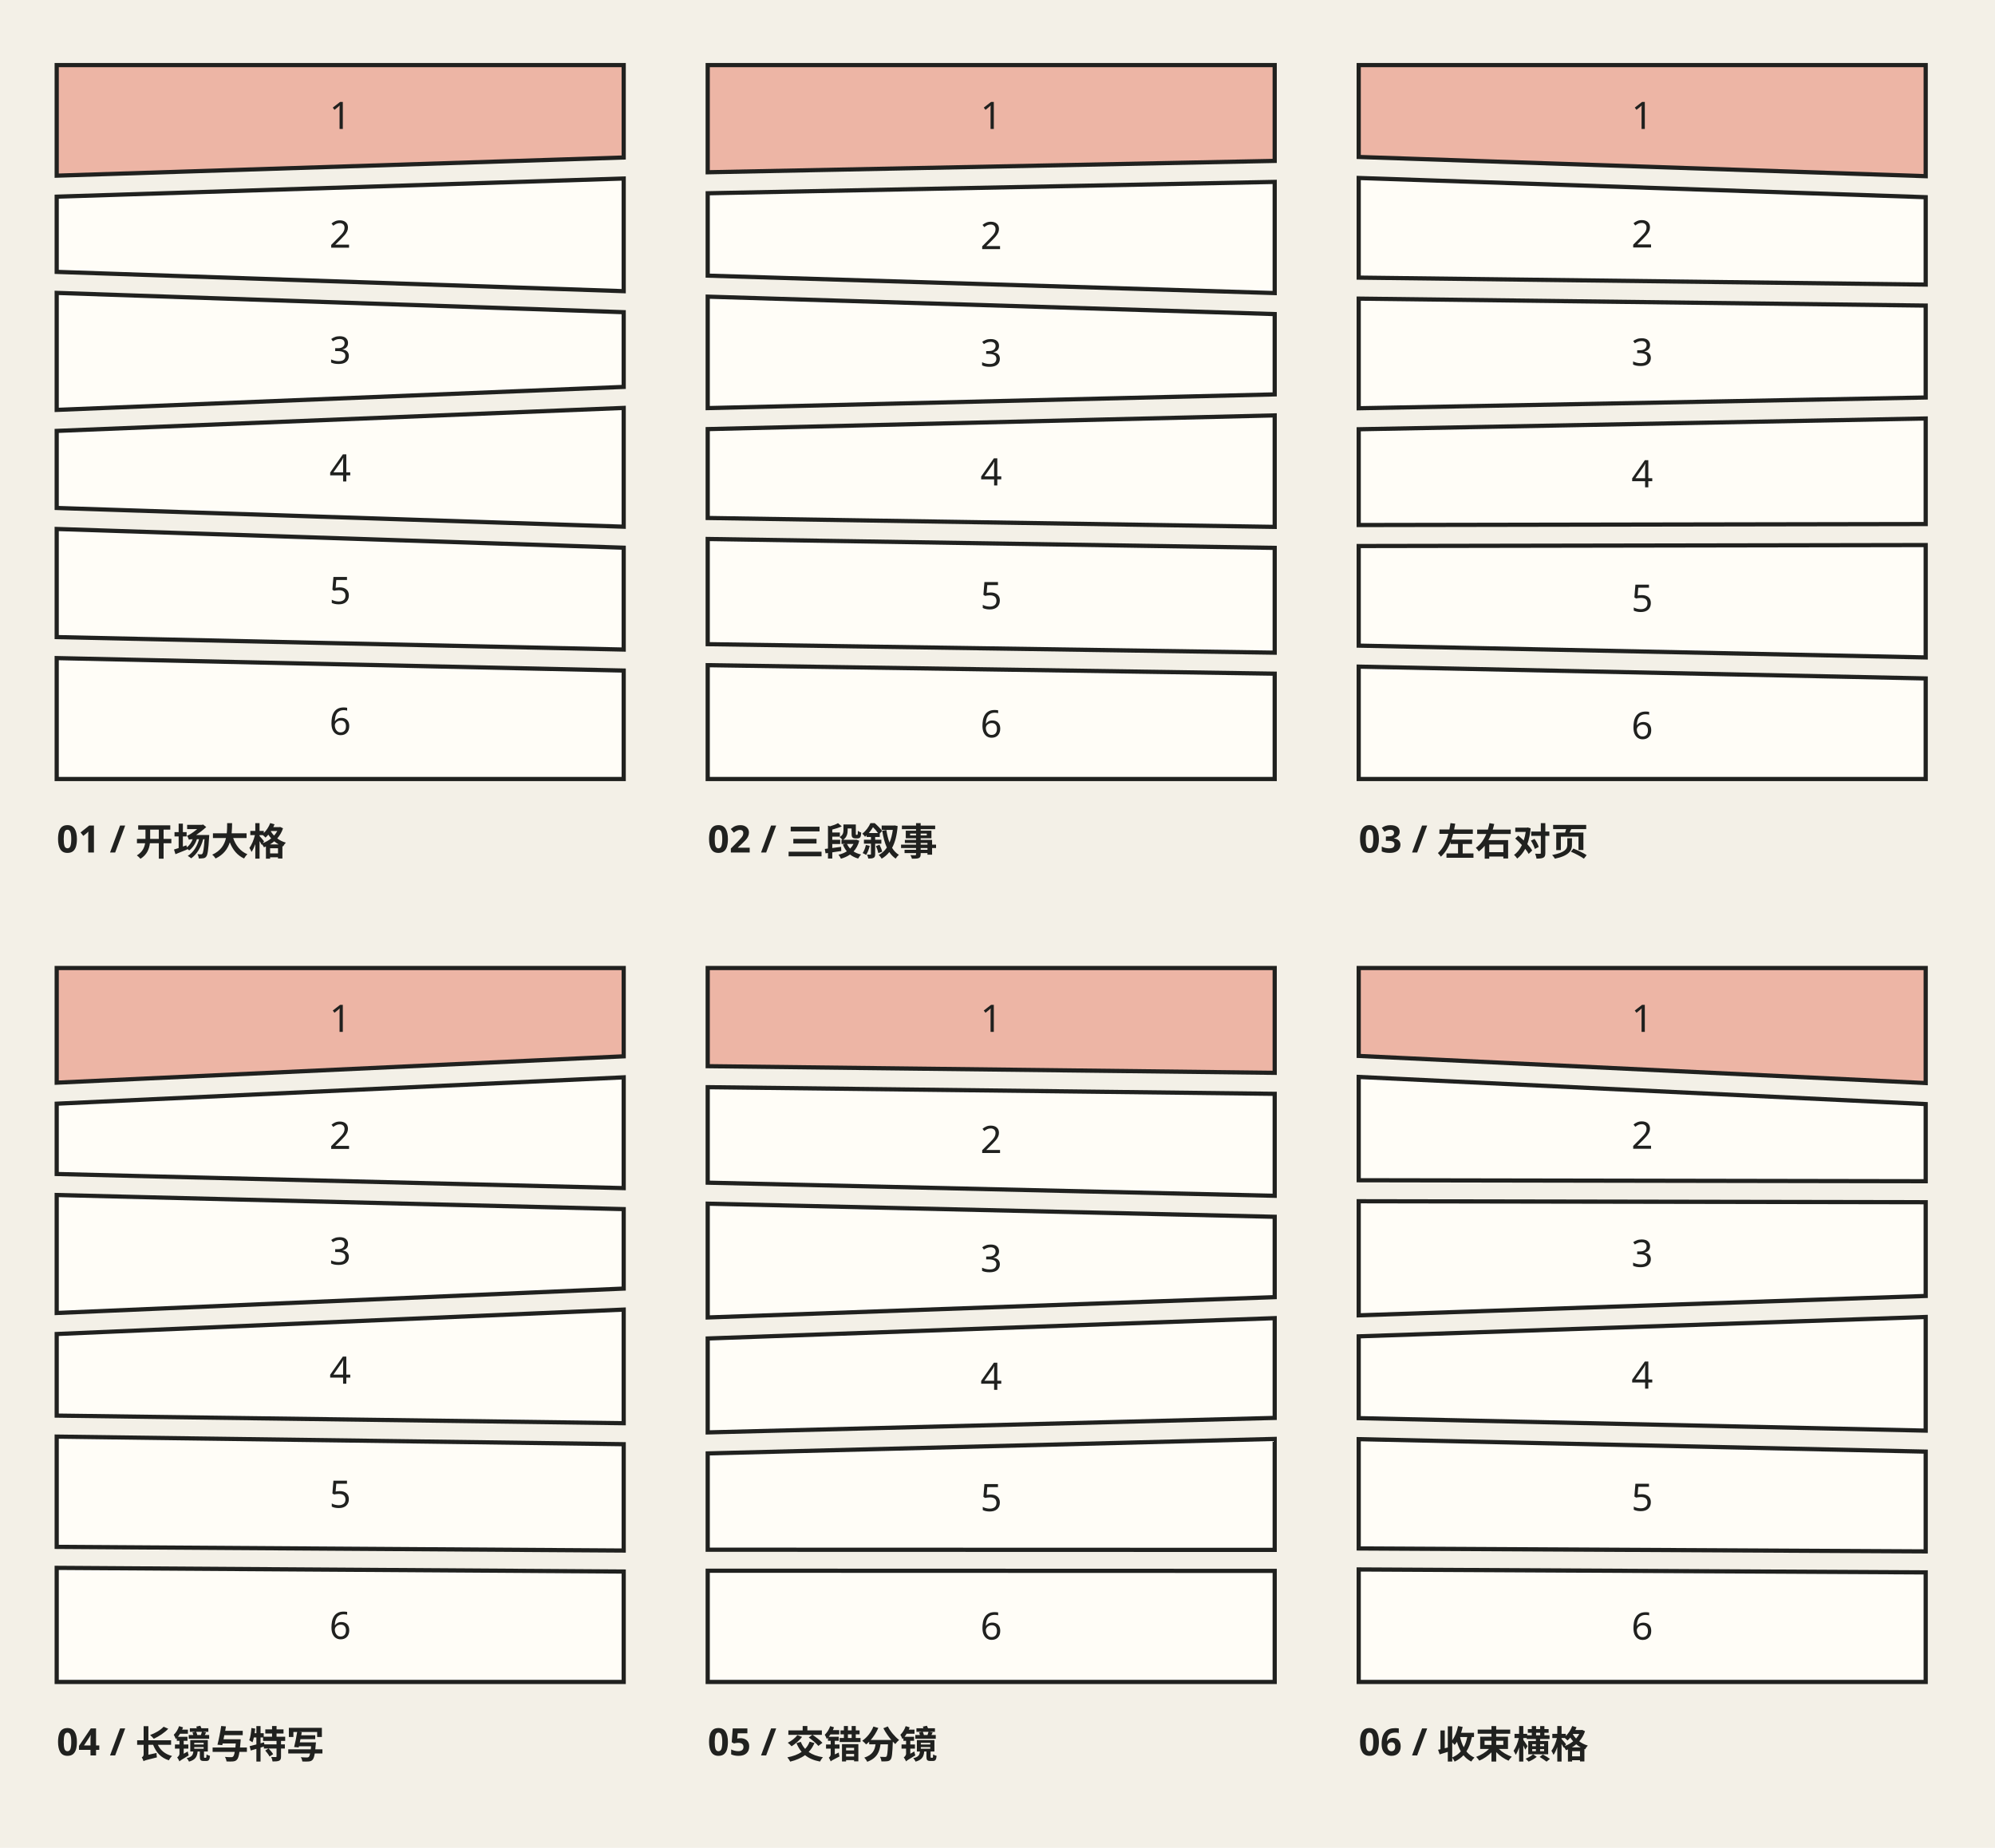
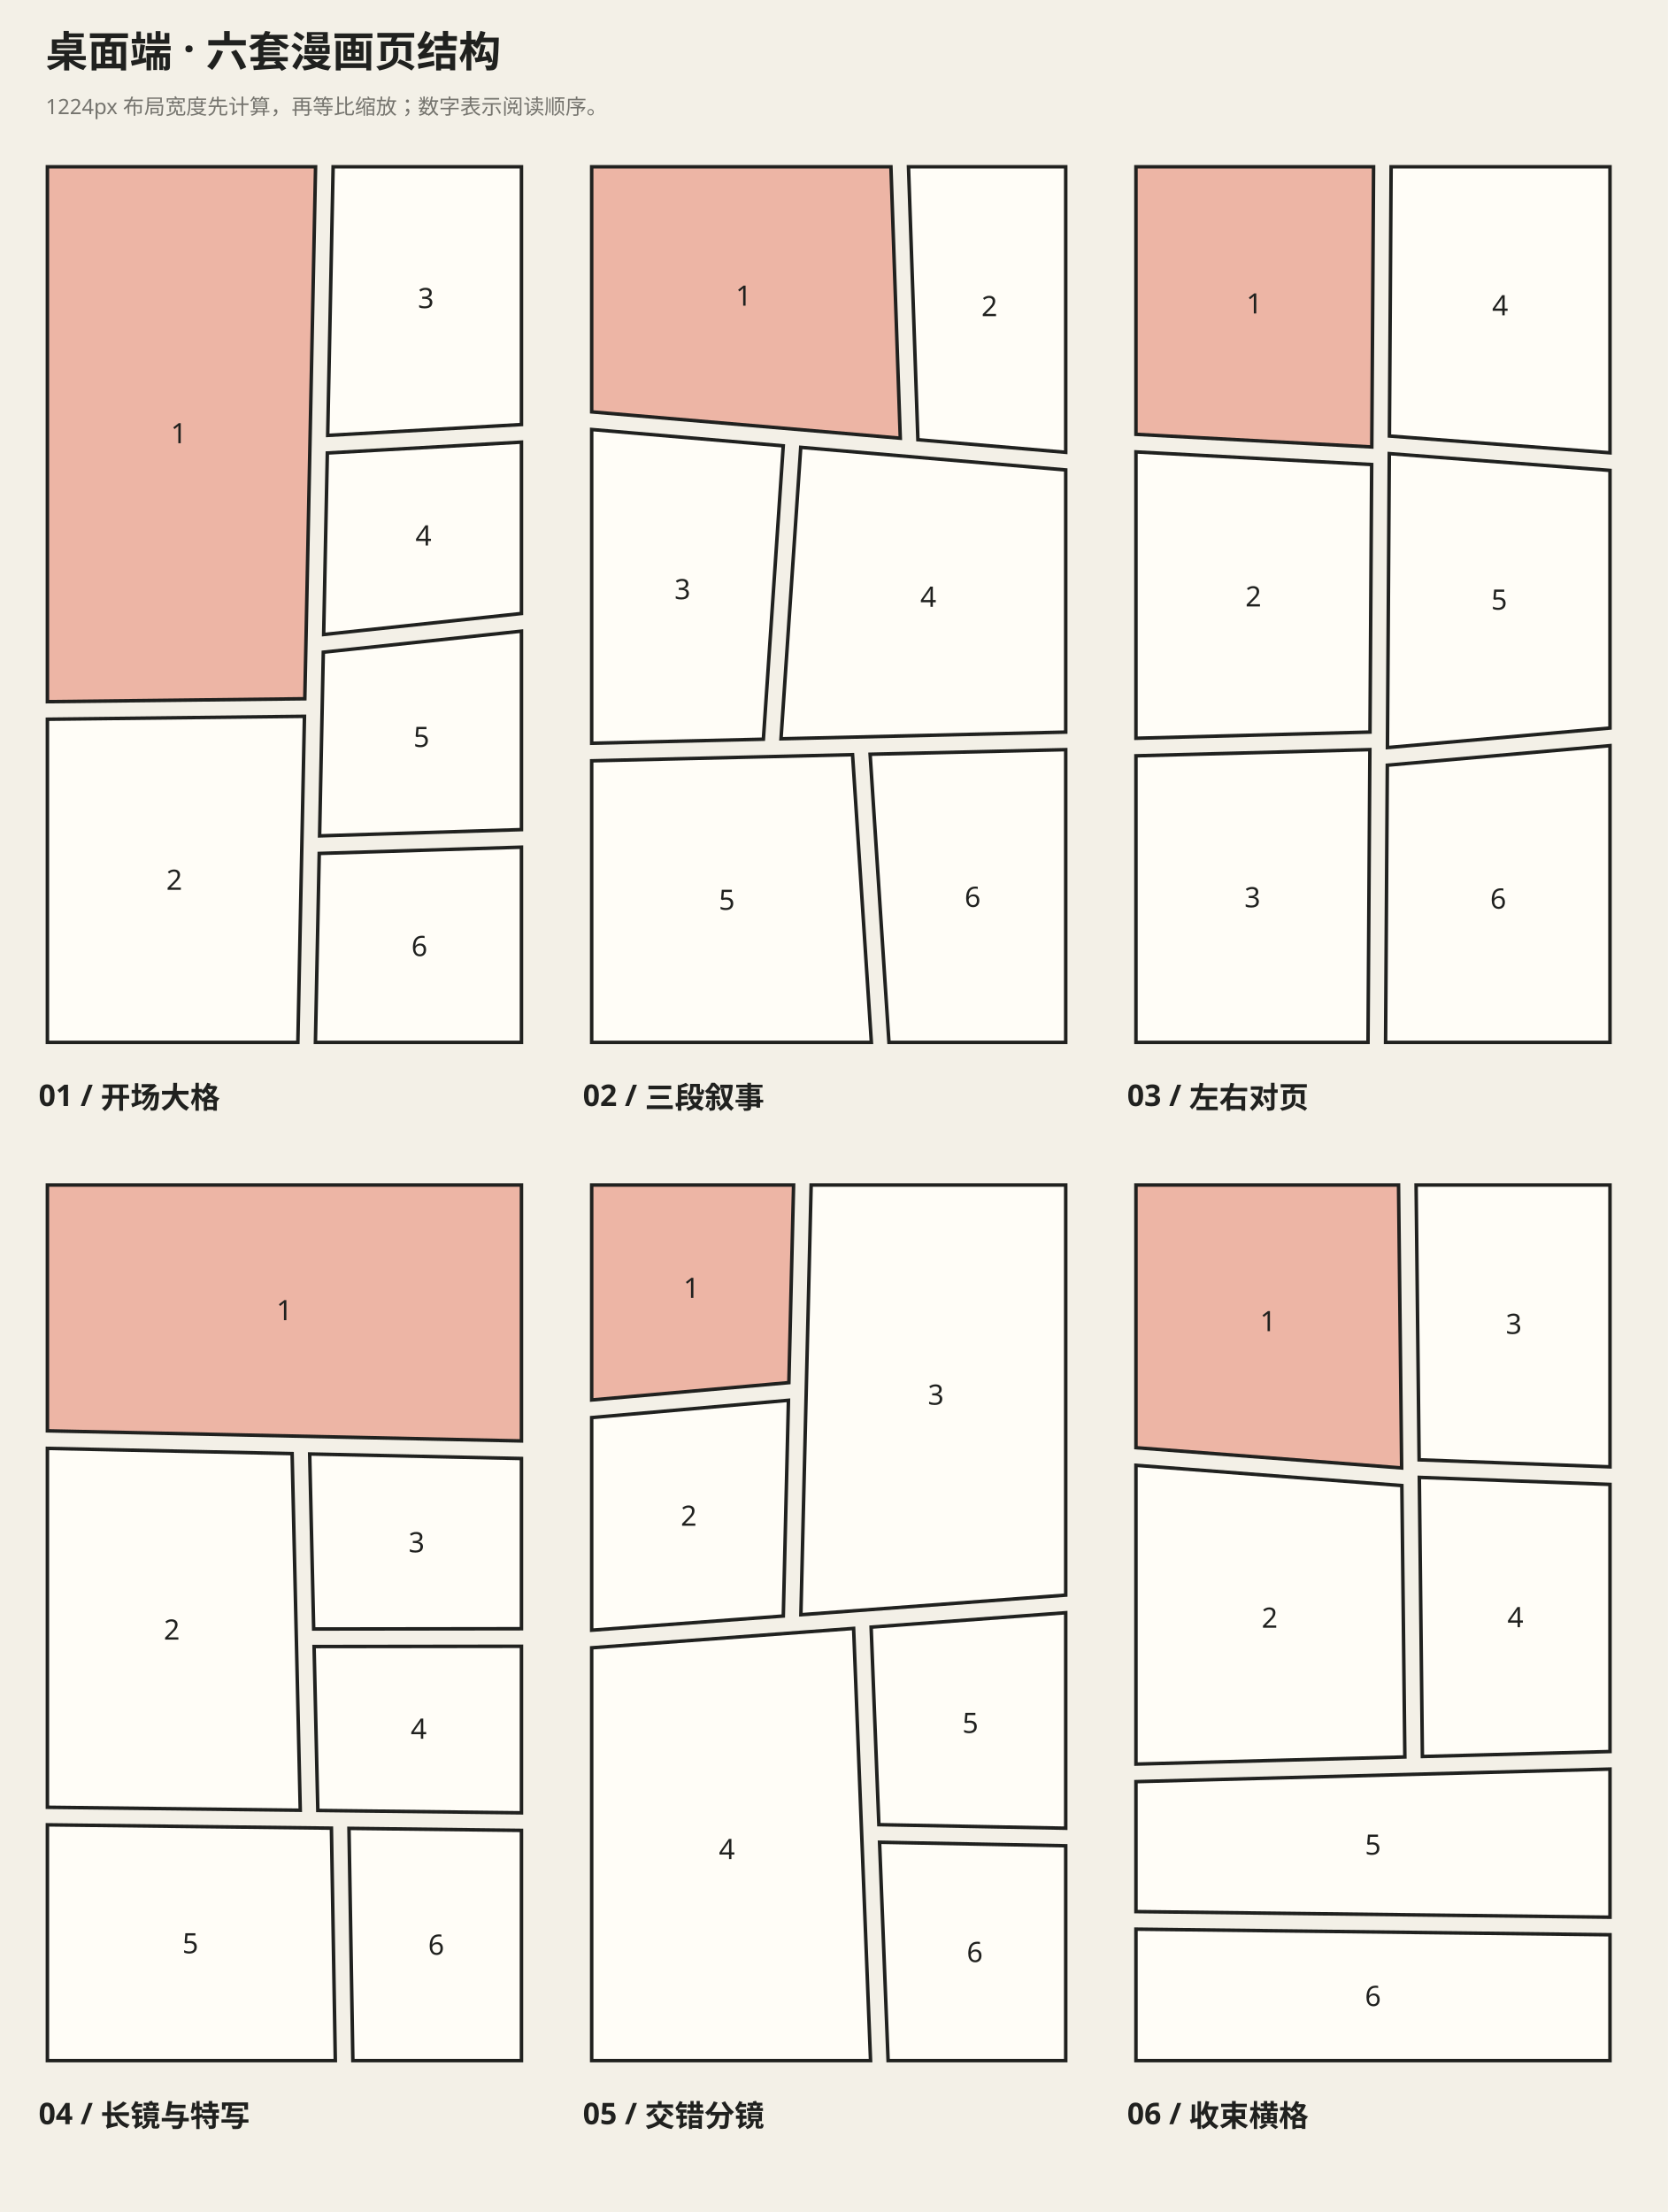
- <svg xmlns="http://www.w3.org/2000/svg" width="950" height="880" viewBox="0 0 950 880">
-   <rect width="950" height="880" fill="#f3f0e7" />
+ <svg xmlns="http://www.w3.org/2000/svg" width="950" height="1260" viewBox="0 0 950 1260" role="img" aria-labelledby="title desc">
+   <rect width="950" height="1260" fill="#f3f0e7" />
  <g font-family="sans-serif" fill="#20211f">
-     <g transform="translate(22 26)">
-       <polygon points="5,5 275,5 275,49.005 5,57.656" fill="#edb5a5" stroke="#20211f" stroke-width="2" />
-       <text x="140" y="29.165" dominant-baseline="middle" text-anchor="middle" font-size="18">1</text>
-       <polygon points="275,59.01 275,112.671 5,103.479 5,67.662" fill="#fffdf7" stroke="#20211f" stroke-width="2" />
-       <text x="140" y="85.706" dominant-baseline="middle" text-anchor="middle" font-size="18">2</text>
-       <polygon points="275,122.677 275,158.256 5,169.204 5,113.485" fill="#fffdf7" stroke="#20211f" stroke-width="2" />
-       <text x="140" y="140.905" dominant-baseline="middle" text-anchor="middle" font-size="18">3</text>
-       <polygon points="275,168.264 275,224.829 5,215.908 5,179.212" fill="#fffdf7" stroke="#20211f" stroke-width="2" />
-       <text x="140" y="197.053" dominant-baseline="middle" text-anchor="middle" font-size="18">4</text>
-       <polygon points="275,234.835 275,283.339 5,277.405 5,225.914" fill="#fffdf7" stroke="#20211f" stroke-width="2" />
-       <text x="140" y="255.373" dominant-baseline="middle" text-anchor="middle" font-size="18">5</text>
-       <polygon points="275,293.341 275,345 5,345 5,287.407" fill="#fffdf7" stroke="#20211f" stroke-width="2" />
-       <text x="140" y="317.687" dominant-baseline="middle" text-anchor="middle" font-size="18">6</text>
-       <text x="5" y="380" font-size="18" font-weight="700">01 / 开场大格</text>
+     <text x="26" y="38" font-size="24" font-weight="700">桌面端 · 六套漫画页结构</text>
+     <text x="26" y="65" font-size="12" fill="#75746e">1224px 布局宽度先计算，再等比缩放；数字表示阅读顺序。</text>
+     <g data-mode="desktop" data-layout-width="1224" transform="translate(22 90) scale(0.2287582)">
+       <polygon points="21.857,21.857 689.54,21.857 662.752,1346.497 21.857,1353.8" fill="#edb5a5" stroke="#20211f" stroke-width="8.743" />
+       <text x="349.002" y="686.003" dominant-baseline="middle" text-anchor="middle" font-size="69.943">1</text>
+       <polygon points="661.868,1390.224 645.449,2202.143 21.857,2202.143 21.857,1397.517" fill="#fffdf7" stroke="#20211f" stroke-width="8.743" />
+       <text x="337.758" y="1798.007" dominant-baseline="middle" text-anchor="middle" font-size="69.943">2</text>
+       <polygon points="733.264,21.857 1202.143,21.857 1202.143,663.708 719.737,690.728" fill="#fffdf7" stroke="#20211f" stroke-width="8.743" />
+       <text x="964.322" y="349.537" dominant-baseline="middle" text-anchor="middle" font-size="69.943">3</text>
+       <polygon points="1202.143,707.491 1202.143,1134.211 709.71,1186.553 718.851,734.56" fill="#fffdf7" stroke="#20211f" stroke-width="8.743" />
+       <text x="958.212" y="940.704" dominant-baseline="middle" text-anchor="middle" font-size="69.943">4</text>
+       <polygon points="1202.143,1178.171 1202.143,1672.33 699.571,1687.935 708.819,1230.608" fill="#fffdf7" stroke="#20211f" stroke-width="8.743" />
+       <text x="953.169" y="1442.261" dominant-baseline="middle" text-anchor="middle" font-size="69.943">5</text>
+       <polygon points="1202.143,1716.065 1202.143,2202.143 689.172,2202.143 698.686,1731.698" fill="#fffdf7" stroke="#20211f" stroke-width="8.743" />
+       <text x="948.036" y="1963.012" dominant-baseline="middle" text-anchor="middle" font-size="69.943">6</text>
    </g>
-     <g transform="translate(332 26)">
-       <polygon points="5,5 275,5 275,50.626 5,56.038" fill="#edb5a5" stroke="#20211f" stroke-width="2" />
-       <text x="140" y="29.166" dominant-baseline="middle" text-anchor="middle" font-size="18">1</text>
-       <polygon points="275,60.628 275,113.572 5,105.267 5,66.04" fill="#fffdf7" stroke="#20211f" stroke-width="2" />
-       <text x="140" y="86.377" dominant-baseline="middle" text-anchor="middle" font-size="18">2</text>
-       <polygon points="275,123.577 275,161.821 5,168.349 5,115.272" fill="#fffdf7" stroke="#20211f" stroke-width="2" />
-       <text x="140" y="142.255" dominant-baseline="middle" text-anchor="middle" font-size="18">3</text>
-       <polygon points="275,171.824 275,224.92 5,220.681 5,178.352" fill="#fffdf7" stroke="#20211f" stroke-width="2" />
-       <text x="140" y="198.944" dominant-baseline="middle" text-anchor="middle" font-size="18">4</text>
-       <polygon points="275,234.922 275,284.827 5,280.775 5,230.682" fill="#fffdf7" stroke="#20211f" stroke-width="2" />
-       <text x="140" y="257.801" dominant-baseline="middle" text-anchor="middle" font-size="18">5</text>
-       <polygon points="275,294.828 275,345 5,345 5,290.776" fill="#fffdf7" stroke="#20211f" stroke-width="2" />
-       <text x="140" y="318.901" dominant-baseline="middle" text-anchor="middle" font-size="18">6</text>
-       <text x="5" y="380" font-size="18" font-weight="700">02 / 三段叙事</text>
+     <text x="22" y="630" font-size="17" font-weight="700">01 / 开场大格</text>
+     <g data-mode="desktop" data-layout-width="1224" transform="translate(332 90) scale(0.2287582)">
+       <polygon points="21.857,21.857 766.931,21.857 790.245,697.738 21.857,632.187" fill="#edb5a5" stroke="#20211f" stroke-width="8.743" />
+       <text x="400.222" y="343.41" dominant-baseline="middle" text-anchor="middle" font-size="69.943">1</text>
+       <polygon points="810.671,21.857 1202.143,21.857 1202.143,732.876 834.114,701.48" fill="#fffdf7" stroke="#20211f" stroke-width="8.743" />
+       <text x="1012.268" y="369.518" dominant-baseline="middle" text-anchor="middle" font-size="69.943">2</text>
+       <polygon points="449.378,1447.243 21.857,1457.305 21.857,676.06 498.85,716.752" fill="#fffdf7" stroke="#20211f" stroke-width="8.743" />
+       <text x="247.986" y="1074.34" dominant-baseline="middle" text-anchor="middle" font-size="69.943">3</text>
+       <polygon points="1202.143,776.749 1202.143,1429.525 493.263,1446.21 542.412,720.468" fill="#fffdf7" stroke="#20211f" stroke-width="8.743" />
+       <text x="859.99" y="1093.238" dominant-baseline="middle" text-anchor="middle" font-size="69.943">4</text>
+       <polygon points="718.246,2202.143 21.857,2202.143 21.857,1501.031 671.391,1485.744" fill="#fffdf7" stroke="#20211f" stroke-width="8.743" />
+       <text x="358.338" y="1847.765" dominant-baseline="middle" text-anchor="middle" font-size="69.943">5</text>
+       <polygon points="1202.143,1473.252 1202.143,2202.143 762.054,2202.143 715.132,1484.714" fill="#fffdf7" stroke="#20211f" stroke-width="8.743" />
+       <text x="970.368" y="1840.563" dominant-baseline="middle" text-anchor="middle" font-size="69.943">6</text>
    </g>
-     <g transform="translate(642 26)">
-       <polygon points="5,5 275,5 275,57.907 5,48.754" fill="#edb5a5" stroke="#20211f" stroke-width="2" />
-       <text x="140" y="29.165" dominant-baseline="middle" text-anchor="middle" font-size="18">1</text>
-       <polygon points="275,67.913 275,109.528 5,106.211 5,58.76" fill="#fffdf7" stroke="#20211f" stroke-width="2" />
-       <text x="140" y="85.603" dominant-baseline="middle" text-anchor="middle" font-size="18">2</text>
-       <polygon points="275,119.528 275,163.299 5,168.425 5,116.212" fill="#fffdf7" stroke="#20211f" stroke-width="2" />
-       <text x="140" y="141.866" dominant-baseline="middle" text-anchor="middle" font-size="18">3</text>
-       <polygon points="275,173.301 275,223.571 5,224.036 5,178.427" fill="#fffdf7" stroke="#20211f" stroke-width="2" />
-       <text x="140" y="199.833" dominant-baseline="middle" text-anchor="middle" font-size="18">4</text>
-       <polygon points="275,233.571 275,287.093 5,281.467 5,234.036" fill="#fffdf7" stroke="#20211f" stroke-width="2" />
-       <text x="140" y="259.042" dominant-baseline="middle" text-anchor="middle" font-size="18">5</text>
-       <polygon points="275,297.095 275,345 5,345 5,291.469" fill="#fffdf7" stroke="#20211f" stroke-width="2" />
-       <text x="140" y="319.641" dominant-baseline="middle" text-anchor="middle" font-size="18">6</text>
-       <text x="5" y="380" font-size="18" font-weight="700">03 / 左右对页</text>
+     <text x="332" y="630" font-size="17" font-weight="700">02 / 三段叙事</text>
+     <g data-mode="desktop" data-layout-width="1224" transform="translate(642 90) scale(0.2287582)">
+       <polygon points="21.857,21.857 613.484,21.857 609.059,719.526 21.857,688.07" fill="#edb5a5" stroke="#20211f" stroke-width="8.743" />
+       <text x="316.564" y="362.827" dominant-baseline="middle" text-anchor="middle" font-size="69.943">1</text>
+       <polygon points="608.782,763.288 604.557,1429.433 21.857,1444.868 21.857,731.847" fill="#fffdf7" stroke="#20211f" stroke-width="8.743" />
+       <text x="314.263" y="1092.359" dominant-baseline="middle" text-anchor="middle" font-size="69.943">2</text>
+       <polygon points="604.28,1473.17 599.657,2202.143 21.857,2202.143 21.857,1488.598" fill="#fffdf7" stroke="#20211f" stroke-width="8.743" />
+       <text x="311.913" y="1841.513" dominant-baseline="middle" text-anchor="middle" font-size="69.943">3</text>
+       <polygon points="657.199,21.857 1202.143,21.857 1202.143,734.079 652.947,692.268" fill="#fffdf7" stroke="#20211f" stroke-width="8.743" />
+       <text x="928.608" y="367.515" dominant-baseline="middle" text-anchor="middle" font-size="69.943">4</text>
+       <polygon points="1202.143,777.92 1202.143,1419.381 648.027,1468.052 652.669,736.087" fill="#fffdf7" stroke="#20211f" stroke-width="8.743" />
+       <text x="926.246" y="1100.36" dominant-baseline="middle" text-anchor="middle" font-size="69.943">5</text>
+       <polygon points="1202.143,1463.264 1202.143,2202.143 643.372,2202.143 647.749,1511.959" fill="#fffdf7" stroke="#20211f" stroke-width="8.743" />
+       <text x="923.852" y="1844.877" dominant-baseline="middle" text-anchor="middle" font-size="69.943">6</text>
    </g>
-     <g transform="translate(22 456)">
-       <polygon points="5,5 275,5 275,47.051 5,59.605" fill="#edb5a5" stroke="#20211f" stroke-width="2" />
-       <text x="140" y="29.164" dominant-baseline="middle" text-anchor="middle" font-size="18">1</text>
-       <polygon points="275,57.062 275,109.819 5,103.096 5,69.616" fill="#fffdf7" stroke="#20211f" stroke-width="2" />
-       <text x="140" y="84.898" dominant-baseline="middle" text-anchor="middle" font-size="18">2</text>
-       <polygon points="275,119.822 275,157.663 5,169.288 5,113.099" fill="#fffdf7" stroke="#20211f" stroke-width="2" />
-       <text x="140" y="139.968" dominant-baseline="middle" text-anchor="middle" font-size="18">3</text>
-       <polygon points="275,167.672 275,221.779 5,218.156 5,179.297" fill="#fffdf7" stroke="#20211f" stroke-width="2" />
-       <text x="140" y="196.726" dominant-baseline="middle" text-anchor="middle" font-size="18">4</text>
-       <polygon points="275,231.78 275,282.42 5,280.669 5,228.157" fill="#fffdf7" stroke="#20211f" stroke-width="2" />
-       <text x="140" y="255.757" dominant-baseline="middle" text-anchor="middle" font-size="18">5</text>
-       <polygon points="275,292.421 275,345 5,345 5,290.669" fill="#fffdf7" stroke="#20211f" stroke-width="2" />
-       <text x="140" y="318.272" dominant-baseline="middle" text-anchor="middle" font-size="18">6</text>
-       <text x="5" y="380" font-size="18" font-weight="700">04 / 长镜与特写</text>
+     <text x="642" y="630" font-size="17" font-weight="700">03 / 左右对页</text>
+     <g data-mode="desktop" data-layout-width="1224" transform="translate(22 670) scale(0.2287582)">
+       <polygon points="21.857,21.857 1202.143,21.857 1202.143,659.177 21.857,633.982" fill="#edb5a5" stroke="#20211f" stroke-width="8.743" />
+       <text x="612" y="334.218" dominant-baseline="middle" text-anchor="middle" font-size="69.943">1</text>
+       <polygon points="651.424,1578.728 21.857,1571.339 21.857,677.706 631.149,690.712" fill="#fffdf7" stroke="#20211f" stroke-width="8.743" />
+       <text x="331.572" y="1129.622" dominant-baseline="middle" text-anchor="middle" font-size="69.943">2</text>
+       <polygon points="1202.143,702.901 1202.143,1126.749 684.845,1127.425 674.896,691.646" fill="#fffdf7" stroke="#20211f" stroke-width="8.743" />
+       <text x="941.007" y="912.18" dominant-baseline="middle" text-anchor="middle" font-size="69.943">3</text>
+       <polygon points="1202.143,1170.463 1202.143,1585.193 695.161,1579.242 685.844,1171.138" fill="#fffdf7" stroke="#20211f" stroke-width="8.743" />
+       <text x="946.323" y="1376.509" dominant-baseline="middle" text-anchor="middle" font-size="69.943">4</text>
+       <polygon points="738.693,2202.143 21.857,2202.143 21.857,1615.056 729.003,1623.356" fill="#fffdf7" stroke="#20211f" stroke-width="8.743" />
+       <text x="377.853" y="1910.675" dominant-baseline="middle" text-anchor="middle" font-size="69.943">5</text>
+       <polygon points="1202.143,1628.91 1202.143,2202.143 782.413,2202.143 772.732,1623.87" fill="#fffdf7" stroke="#20211f" stroke-width="8.743" />
+       <text x="989.858" y="1914.266" dominant-baseline="middle" text-anchor="middle" font-size="69.943">6</text>
    </g>
-     <g transform="translate(332 456)">
-       <polygon points="5,5 275,5 275,54.917 5,51.749" fill="#edb5a5" stroke="#20211f" stroke-width="2" />
-       <text x="140" y="29.166" dominant-baseline="middle" text-anchor="middle" font-size="18">1</text>
-       <polygon points="275,64.918 275,113.475 5,107.227 5,61.749" fill="#fffdf7" stroke="#20211f" stroke-width="2" />
-       <text x="140" y="86.842" dominant-baseline="middle" text-anchor="middle" font-size="18">2</text>
-       <polygon points="275,123.477 275,161.741 5,171.422 5,117.23" fill="#fffdf7" stroke="#20211f" stroke-width="2" />
-       <text x="140" y="143.468" dominant-baseline="middle" text-anchor="middle" font-size="18">3</text>
-       <polygon points="275,171.747 275,219.258 5,226.159 5,181.429" fill="#fffdf7" stroke="#20211f" stroke-width="2" />
-       <text x="140" y="199.648" dominant-baseline="middle" text-anchor="middle" font-size="18">4</text>
-       <polygon points="275,229.261 275,282.109 5,282.022 5,236.162" fill="#fffdf7" stroke="#20211f" stroke-width="2" />
-       <text x="140" y="257.389" dominant-baseline="middle" text-anchor="middle" font-size="18">5</text>
-       <polygon points="275,292.109 275,345 5,345 5,292.022" fill="#fffdf7" stroke="#20211f" stroke-width="2" />
-       <text x="140" y="318.533" dominant-baseline="middle" text-anchor="middle" font-size="18">6</text>
-       <text x="5" y="380" font-size="18" font-weight="700">05 / 交错分镜</text>
+     <text x="22" y="1210" font-size="17" font-weight="700">04 / 长镜与特写</text>
+     <g data-mode="desktop" data-layout-width="1224" transform="translate(332 670) scale(0.2287582)">
+       <polygon points="21.857,21.857 524.588,21.857 512.839,513.971 21.857,557.134" fill="#edb5a5" stroke="#20211f" stroke-width="8.743" />
+       <text x="270.285" y="278.705" dominant-baseline="middle" text-anchor="middle" font-size="69.943">1</text>
+       <polygon points="511.789,557.946 498.964,1095.112 21.857,1130.424 21.857,601.017" fill="#fffdf7" stroke="#20211f" stroke-width="8.743" />
+       <text x="263.617" y="846.125" dominant-baseline="middle" text-anchor="middle" font-size="69.943">2</text>
+       <polygon points="568.315,21.857 1202.143,21.857 1202.143,1043.069 542.768,1091.87" fill="#fffdf7" stroke="#20211f" stroke-width="8.743" />
+       <text x="878.842" y="544.663" dominant-baseline="middle" text-anchor="middle" font-size="69.943">3</text>
+       <polygon points="716.185,2202.143 21.857,2202.143 21.857,1174.257 674.027,1125.99" fill="#fffdf7" stroke="#20211f" stroke-width="8.743" />
+       <text x="358.482" y="1676.133" dominant-baseline="middle" text-anchor="middle" font-size="69.943">4</text>
+       <polygon points="1202.143,1086.903 1202.143,1623.512 736.919,1614.666 717.648,1122.761" fill="#fffdf7" stroke="#20211f" stroke-width="8.743" />
+       <text x="964.713" y="1361.961" dominant-baseline="middle" text-anchor="middle" font-size="69.943">5</text>
+       <polygon points="1202.143,1667.234 1202.143,2202.143 759.933,2202.143 738.633,1658.421" fill="#fffdf7" stroke="#20211f" stroke-width="8.743" />
+       <text x="975.713" y="1932.485" dominant-baseline="middle" text-anchor="middle" font-size="69.943">6</text>
    </g>
-     <g transform="translate(642 456)">
-       <polygon points="5,5 275,5 275,59.791 5,46.865" fill="#edb5a5" stroke="#20211f" stroke-width="2" />
-       <text x="140" y="29.164" dominant-baseline="middle" text-anchor="middle" font-size="18">1</text>
-       <polygon points="275,69.802 275,106.539 5,106.07 5,56.876" fill="#fffdf7" stroke="#20211f" stroke-width="2" />
-       <text x="140" y="84.822" dominant-baseline="middle" text-anchor="middle" font-size="18">2</text>
-       <polygon points="275,116.539 275,161.18 5,170.407 5,116.07" fill="#fffdf7" stroke="#20211f" stroke-width="2" />
-       <text x="140" y="141.049" dominant-baseline="middle" text-anchor="middle" font-size="18">3</text>
-       <polygon points="275,171.186 275,225.312 5,219.369 5,180.413" fill="#fffdf7" stroke="#20211f" stroke-width="2" />
-       <text x="140" y="199.07" dominant-baseline="middle" text-anchor="middle" font-size="18">4</text>
-       <polygon points="275,235.314 275,282.83 5,281.429 5,229.371" fill="#fffdf7" stroke="#20211f" stroke-width="2" />
-       <text x="140" y="257.236" dominant-baseline="middle" text-anchor="middle" font-size="18">5</text>
-       <polygon points="275,292.831 275,345 5,345 5,291.429" fill="#fffdf7" stroke="#20211f" stroke-width="2" />
-       <text x="140" y="318.565" dominant-baseline="middle" text-anchor="middle" font-size="18">6</text>
-       <text x="5" y="380" font-size="18" font-weight="700">06 / 收束横格</text>
+     <text x="332" y="1210" font-size="17" font-weight="700">05 / 交错分镜</text>
+     <g data-mode="desktop" data-layout-width="1224" transform="translate(642 670) scale(0.2287582)">
+       <polygon points="21.857,21.857 675.658,21.857 683.431,726.417 21.857,676.001" fill="#edb5a5" stroke="#20211f" stroke-width="8.743" />
+       <text x="350.701" y="361.533" dominant-baseline="middle" text-anchor="middle" font-size="69.943">1</text>
+       <polygon points="683.915,770.295 691.371,1446.082 21.857,1463.832 21.857,719.842" fill="#fffdf7" stroke="#20211f" stroke-width="8.743" />
+       <text x="354.75" y="1100.013" dominant-baseline="middle" text-anchor="middle" font-size="69.943">2</text>
+       <polygon points="719.375,21.857 1202.143,21.857 1202.143,723.683 726.924,706.154" fill="#fffdf7" stroke="#20211f" stroke-width="8.743" />
+       <text x="962.646" y="368.388" dominant-baseline="middle" text-anchor="middle" font-size="69.943">3</text>
+       <polygon points="1202.143,767.427 1202.143,1432.54 735.075,1444.923 727.407,749.916" fill="#fffdf7" stroke="#20211f" stroke-width="8.743" />
+       <text x="966.692" y="1098.702" dominant-baseline="middle" text-anchor="middle" font-size="69.943">4</text>
+       <polygon points="1202.143,1476.27 1202.143,1845.088 21.857,1831.116 21.857,1507.562" fill="#fffdf7" stroke="#20211f" stroke-width="8.743" />
+       <text x="612" y="1665.009" dominant-baseline="middle" text-anchor="middle" font-size="69.943">5</text>
+       <polygon points="1202.143,1888.805 1202.143,2202.143 21.857,2202.143 21.857,1874.833" fill="#fffdf7" stroke="#20211f" stroke-width="8.743" />
+       <text x="612" y="2041.981" dominant-baseline="middle" text-anchor="middle" font-size="69.943">6</text>
    </g>
+     <text x="642" y="1210" font-size="17" font-weight="700">06 / 收束横格</text>
  </g>
</svg>
